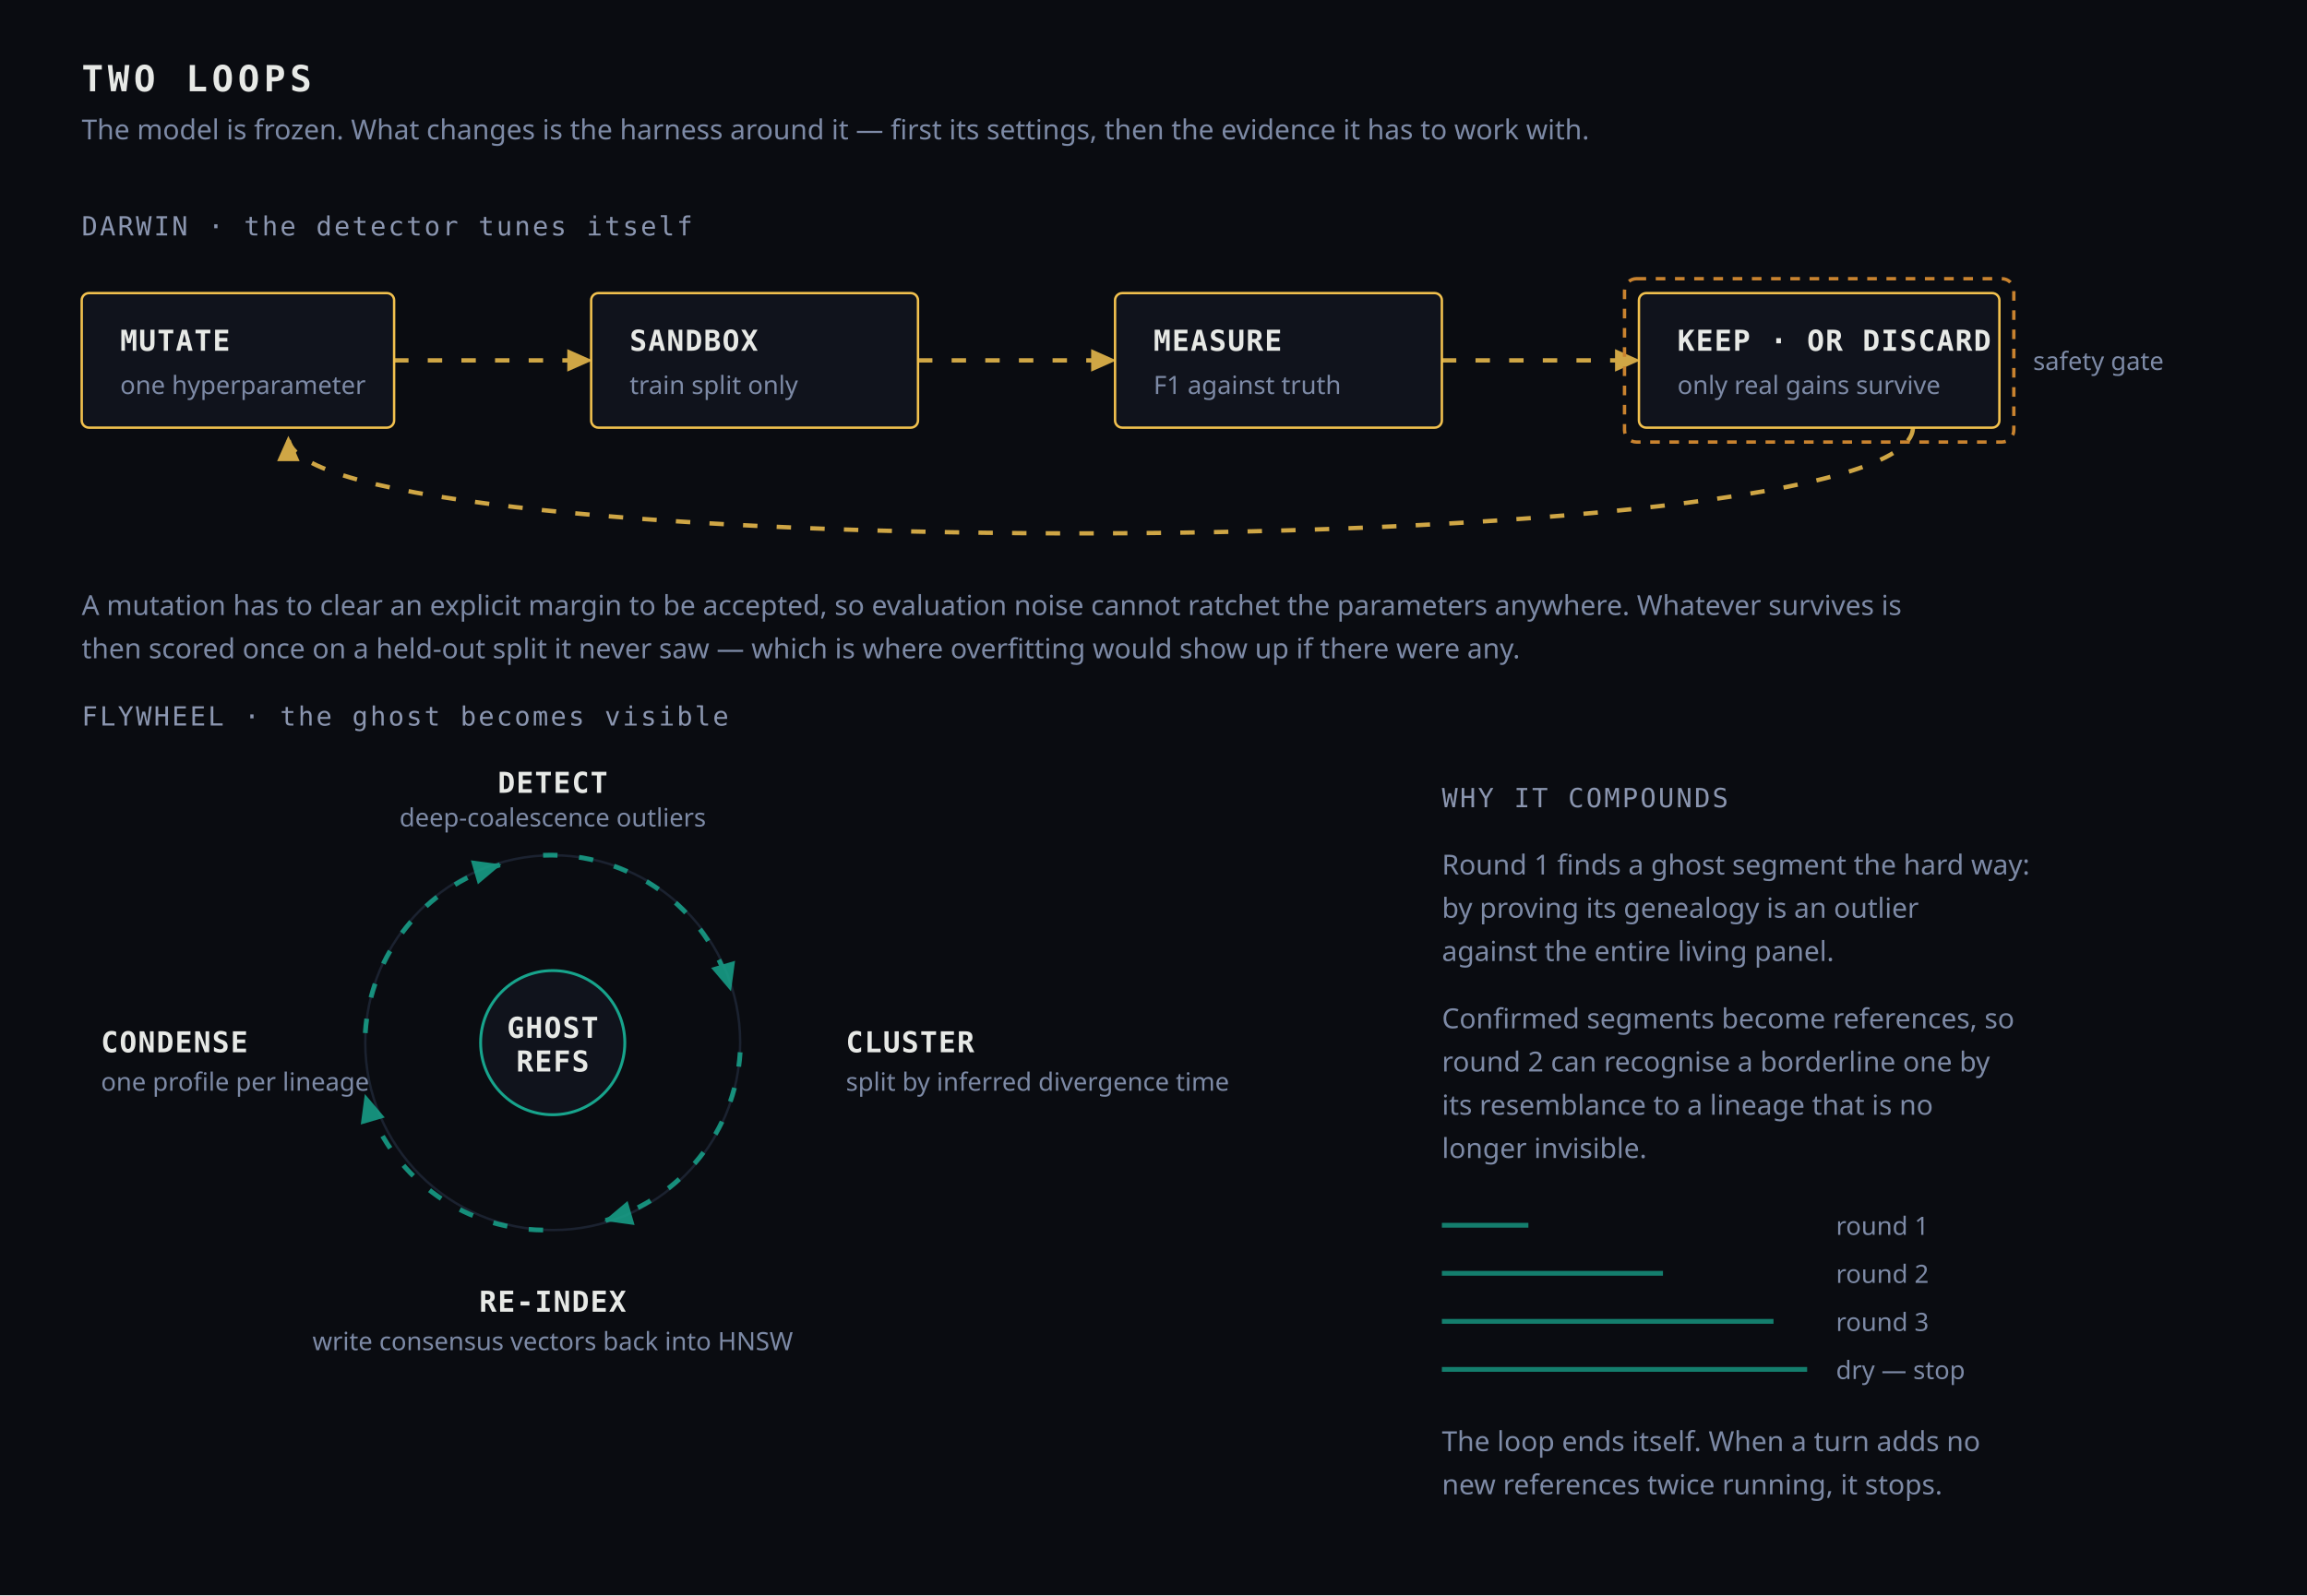
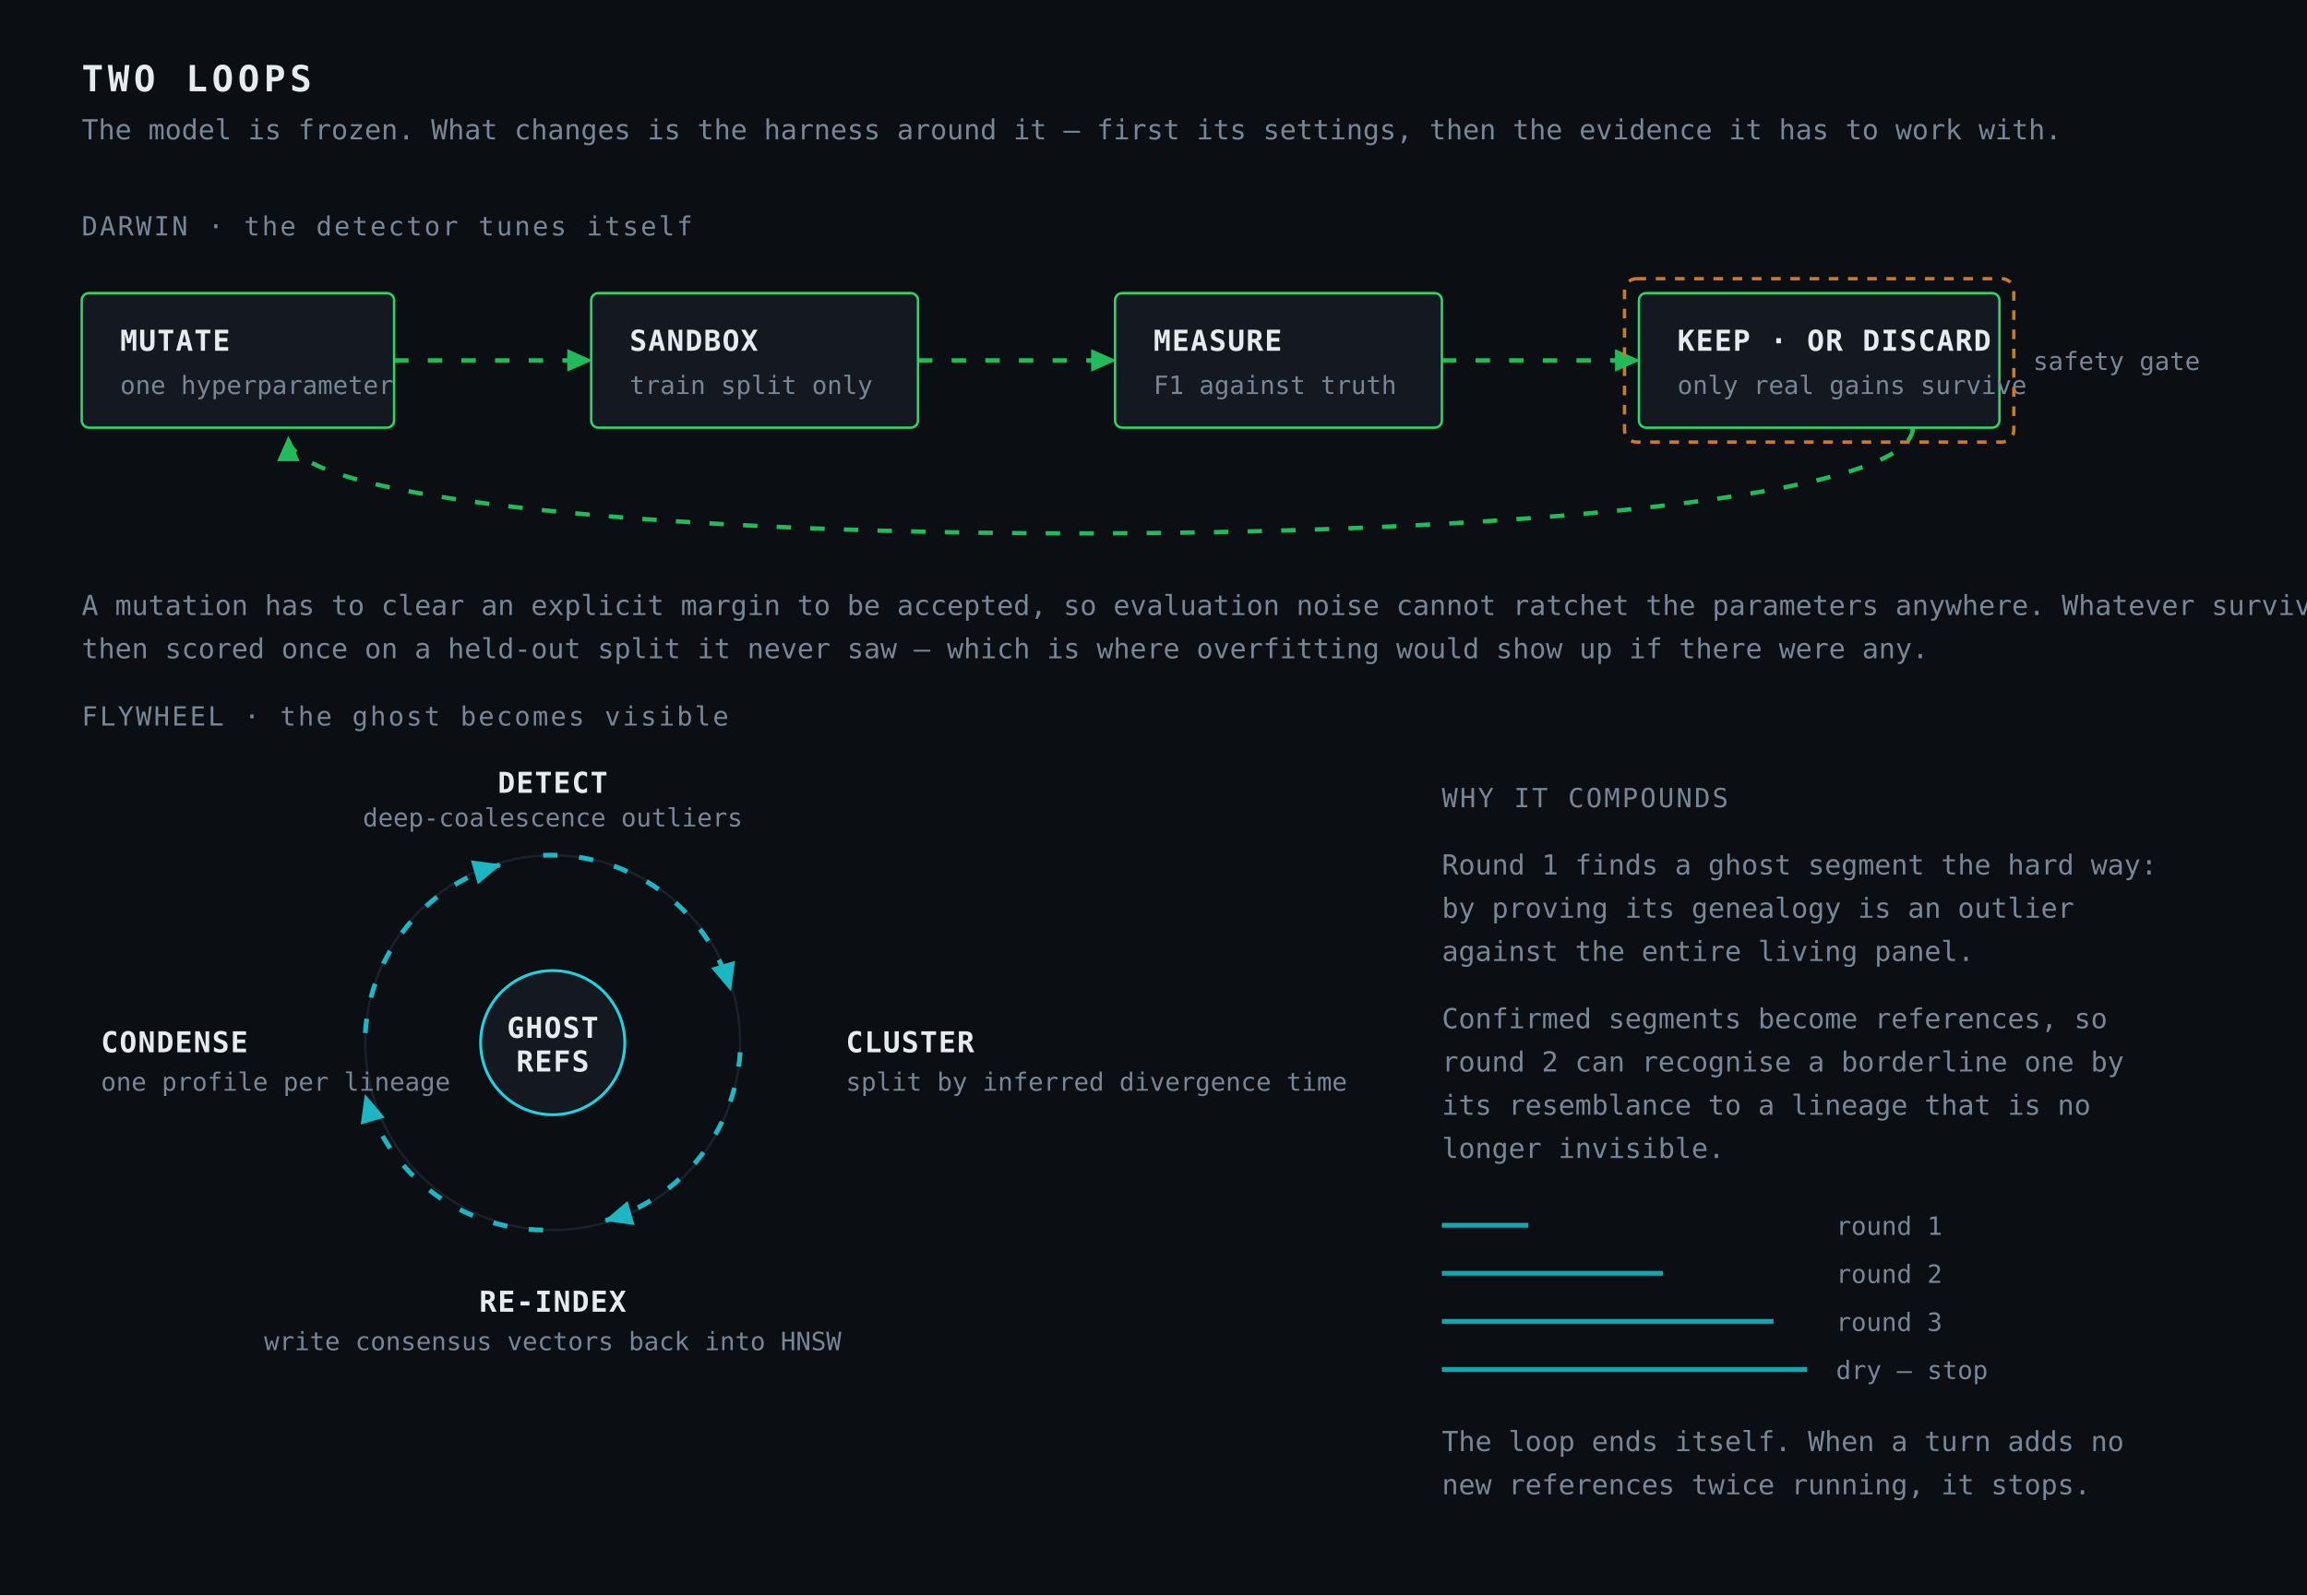
<svg xmlns="http://www.w3.org/2000/svg" viewBox="0 0 960 664" width="960" height="664" role="img" aria-labelledby="t4 d4">
  <defs>
    <filter id="g4" x="-70%" y="-70%" width="240%" height="240%">
      <feGaussianBlur stdDeviation="3.5" result="b" />
      <feMerge>
        <feMergeNode in="b" />
        <feMergeNode in="SourceGraphic" />
      </feMerge>
    </filter>
    <marker id="a4" viewBox="0 0 10 10" refX="8.5" refY="5" markerWidth="6.5" markerHeight="6.5" orient="auto-start-reverse">
      <path d="M0,1 L9,5 L0,9 z" fill="context-stroke" />
    </marker>
  </defs>
  <style>
-     .bg    { fill: #0A0C11; }
-     .hdr   { fill: #E7E9E6; font: 600 15px ui-monospace, "DejaVu Sans Mono", monospace; letter-spacing: .12em; }
-     .sub   { fill: #8b96b0; font: 500 11px ui-monospace, "DejaVu Sans Mono", monospace; letter-spacing: .08em; }
-     .note  { fill: #7d8aa6; font: 400 11.5px ui-sans-serif, system-ui, sans-serif; }
-     .step  { fill: #E7E9E6; font: 600 12px ui-monospace, "DejaVu Sans Mono", monospace; letter-spacing: .04em; }
-     .stepn { fill: #7d8aa6; font: 400 10.5px ui-sans-serif, system-ui, sans-serif; }
+     .bg    { fill: #0B0E13; }
+     .hdr   { fill: #E6EBEF; font: 600 15px 'JetBrains Mono', ui-monospace, monospace; letter-spacing: .12em; }
+     .sub   { fill: #788696; font: 500 11px 'JetBrains Mono', ui-monospace, monospace; letter-spacing: .08em; }
+     .note  { fill: #788696; font: 400 11.5px 'JetBrains Mono', ui-monospace, monospace; }
+     .step  { fill: #E6EBEF; font: 600 12px 'JetBrains Mono', ui-monospace, monospace; letter-spacing: .04em; }
+     .stepn { fill: #788696; font: 400 10.5px 'JetBrains Mono', ui-monospace, monospace; }

-     .box     { fill: #10131c; stroke: #2b3346; stroke-width: 1; }
-     .box-d   { stroke: #F2C14E; }
-     .box-f   { stroke: #17A48C; }
-     .arc-d   { fill: none; stroke: #F2C14E; stroke-width: 1.8; marker-end: url(#a4); opacity: .85; }
-     .arc-f   { fill: none; stroke: #17A48C; stroke-width: 2;   marker-end: url(#a4); opacity: .85; }
-     .gate    { fill: none; stroke: #C9832F; stroke-width: 1.4; stroke-dasharray: 4 4; }
+     .box     { fill: #141820; stroke: #262D38; stroke-width: 1; }
+     .box-d   { stroke: #26D968; }
+     .box-f   { stroke: #1DD4E0; }
+     .arc-d   { fill: none; stroke: #26D968; stroke-width: 1.8; marker-end: url(#a4); opacity: .85; }
+     .arc-f   { fill: none; stroke: #1DD4E0; stroke-width: 2;   marker-end: url(#a4); opacity: .85; }
+     .gate    { fill: none; stroke: #C97A22; stroke-width: 1.4; stroke-dasharray: 4 4; }

    .spin  { transform-origin: 258px 300px; animation: spin 14s linear infinite; }
    @keyframes spin { to { transform: rotate(360deg); } }

    .flow-d { stroke-dasharray: 6 8; animation: march 1.6s linear infinite; }
    .flow-f { stroke-dasharray: 6 9; animation: march 2.2s linear infinite; }
    @keyframes march { to { stroke-dashoffset: -28; } }

    .rise { animation: rise .6s ease-out backwards; }
    @keyframes rise { from { opacity: 0; transform: translateY(8px); } to { opacity: 1; transform: none; } }

    @media (prefers-reduced-motion: reduce) {
      .spin, .flow-d, .flow-f, .rise { animation: none; }
    }
  </style>
  <rect class="bg" width="960" height="664" />
  <text class="hdr" x="34" y="38">TWO LOOPS</text>
  <text class="note" x="34" y="58">The model is frozen. What changes is the harness around it — first its settings, then the evidence it has to work with.</text>
-   <text class="sub" x="34" y="98" fill="#F2C14E">DARWIN · the detector tunes itself</text>
+   <text class="sub" x="34" y="98" fill="#26D968">DARWIN · the detector tunes itself</text>
  <g class="arc-d flow-d">
    <path d="M164,150 L246,150" />
    <path d="M382,150 L464,150" />
    <path d="M600,150 L682,150" />
    <path d="M796,178 C796,236 120,236 120,182" />
  </g>
  <g class="rise">
    <rect class="box box-d" x="34" y="122" width="130" height="56" rx="3" />
    <text class="step" x="50" y="146">MUTATE</text>
    <text class="stepn" x="50" y="164">one hyperparameter</text>
  </g>
  <g class="rise" style="animation-delay:.1s">
    <rect class="box box-d" x="246" y="122" width="136" height="56" rx="3" />
    <text class="step" x="262" y="146">SANDBOX</text>
    <text class="stepn" x="262" y="164">train split only</text>
  </g>
  <g class="rise" style="animation-delay:.2s">
    <rect class="box box-d" x="464" y="122" width="136" height="56" rx="3" />
    <text class="step" x="480" y="146">MEASURE</text>
    <text class="stepn" x="480" y="164">F1 against truth</text>
  </g>
  <g class="rise" style="animation-delay:.3s">
    <rect class="box box-d" x="682" y="122" width="150" height="56" rx="3" />
    <text class="step" x="698" y="146">KEEP · OR DISCARD</text>
    <text class="stepn" x="698" y="164">only real gains survive</text>
  </g>
  <g class="gate">
    <rect x="676" y="116" width="162" height="68" rx="5" />
  </g>
-   <text class="stepn" x="846" y="154" fill="#C9832F">safety gate</text>
+   <text class="stepn" x="846" y="154" fill="#C97A22">safety gate</text>
  <text class="note" x="34" y="256">A mutation has to clear an explicit margin to be accepted, so evaluation noise cannot ratchet the parameters anywhere. Whatever survives is</text>
  <text class="note" x="34" y="274">then scored once on a held-out split it never saw — which is where overfitting would show up if there were any.</text>
-   <text class="sub" x="34" y="302" fill="#17A48C">FLYWHEEL · the ghost becomes visible</text>
+   <text class="sub" x="34" y="302" fill="#1DD4E0">FLYWHEEL · the ghost becomes visible</text>
  <g transform="translate(230,434)">
-     <circle cx="0" cy="0" r="78" fill="none" stroke="#1b2230" stroke-width="1" />
+     <circle cx="0" cy="0" r="78" fill="none" stroke="#1B212A" stroke-width="1" />
    <g class="arc-f flow-f">
      <path d="M-4,-78 A78,78 0 0,1 74,-22" />
      <path d="M78,4 A78,78 0 0,1 22,74" />
      <path d="M-4,78 A78,78 0 0,1 -78,22" />
      <path d="M-78,-4 A78,78 0 0,1 -22,-74" />
    </g>
-     <circle cx="0" cy="0" r="30" fill="#10131c" stroke="#17A48C" stroke-width="1.2" />
-     <text class="step" x="0" y="-2" text-anchor="middle" fill="#17A48C" font-size="10">GHOST</text>
-     <text class="step" x="0" y="12" text-anchor="middle" fill="#17A48C" font-size="10">REFS</text>
+     <circle cx="0" cy="0" r="30" fill="#141820" stroke="#1DD4E0" stroke-width="1.2" />
+     <text class="step" x="0" y="-2" text-anchor="middle" fill="#1DD4E0" font-size="10">GHOST</text>
+     <text class="step" x="0" y="12" text-anchor="middle" fill="#1DD4E0" font-size="10">REFS</text>
  </g>
  <g class="step">
    <text x="230" y="330" text-anchor="middle">DETECT</text>
    <text x="352" y="438">CLUSTER</text>
    <text x="230" y="546" text-anchor="middle">RE-INDEX</text>
    <text x="42" y="438">CONDENSE</text>
  </g>
  <g class="stepn">
    <text x="230" y="344" text-anchor="middle">deep-coalescence outliers</text>
    <text x="352" y="454">split by inferred divergence time</text>
    <text x="230" y="562" text-anchor="middle">write consensus vectors back into HNSW</text>
    <text x="42" y="454">one profile per lineage</text>
  </g>
  <g transform="translate(600,336)">
    <text class="sub" x="0" y="0">WHY IT COMPOUNDS</text>
    <text class="note" x="0" y="28">Round 1 finds a ghost segment the hard way:</text>
    <text class="note" x="0" y="46">by proving its genealogy is an outlier</text>
    <text class="note" x="0" y="64">against the entire living panel.</text>
    <text class="note" x="0" y="92">Confirmed segments become references, so</text>
    <text class="note" x="0" y="110">round 2 can recognise a borderline one by</text>
    <text class="note" x="0" y="128">its resemblance to a lineage that is no</text>
    <text class="note" x="0" y="146">longer invisible.</text>
-     <g stroke="#17A48C" stroke-width="2" fill="none" opacity=".75">
+     <g stroke="#1DD4E0" stroke-width="2" fill="none" opacity=".75">
      <path d="M0,174 L36,174" />
      <path d="M0,194 L92,194" />
      <path d="M0,214 L138,214" />
      <path d="M0,234 L152,234" />
    </g>
    <g class="stepn">
      <text x="164" y="178">round 1</text>
      <text x="164" y="198">round 2</text>
      <text x="164" y="218">round 3</text>
      <text x="164" y="238">dry — stop</text>
    </g>
    <text class="note" x="0" y="268">The loop ends itself. When a turn adds no</text>
    <text class="note" x="0" y="286">new references twice running, it stops.</text>
  </g>
</svg>
